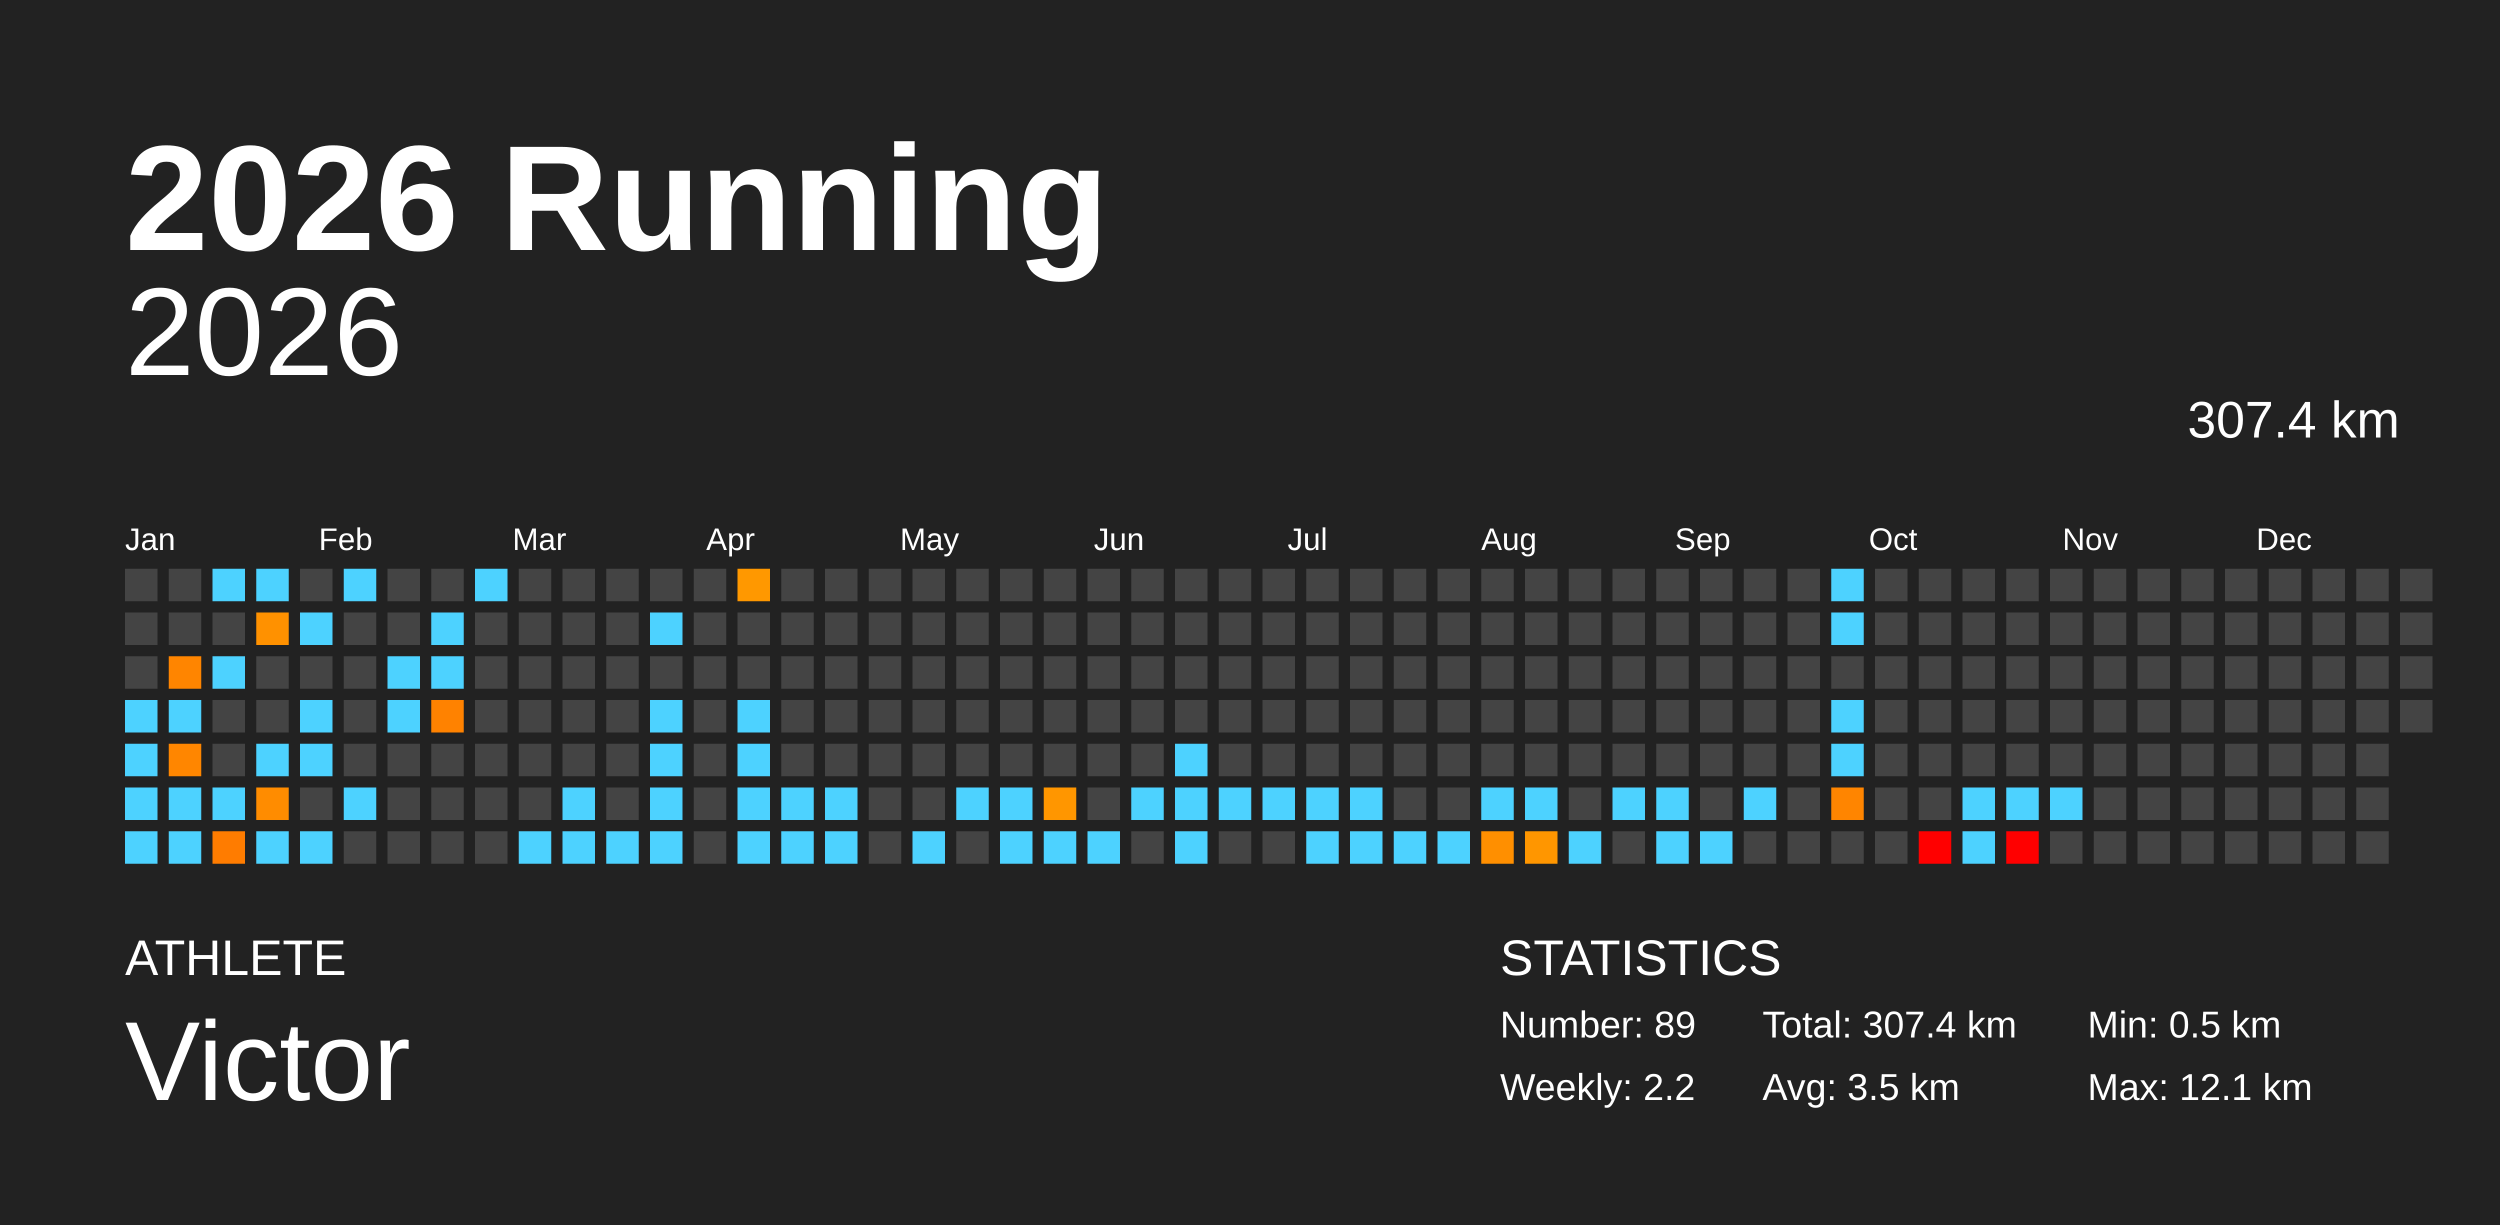
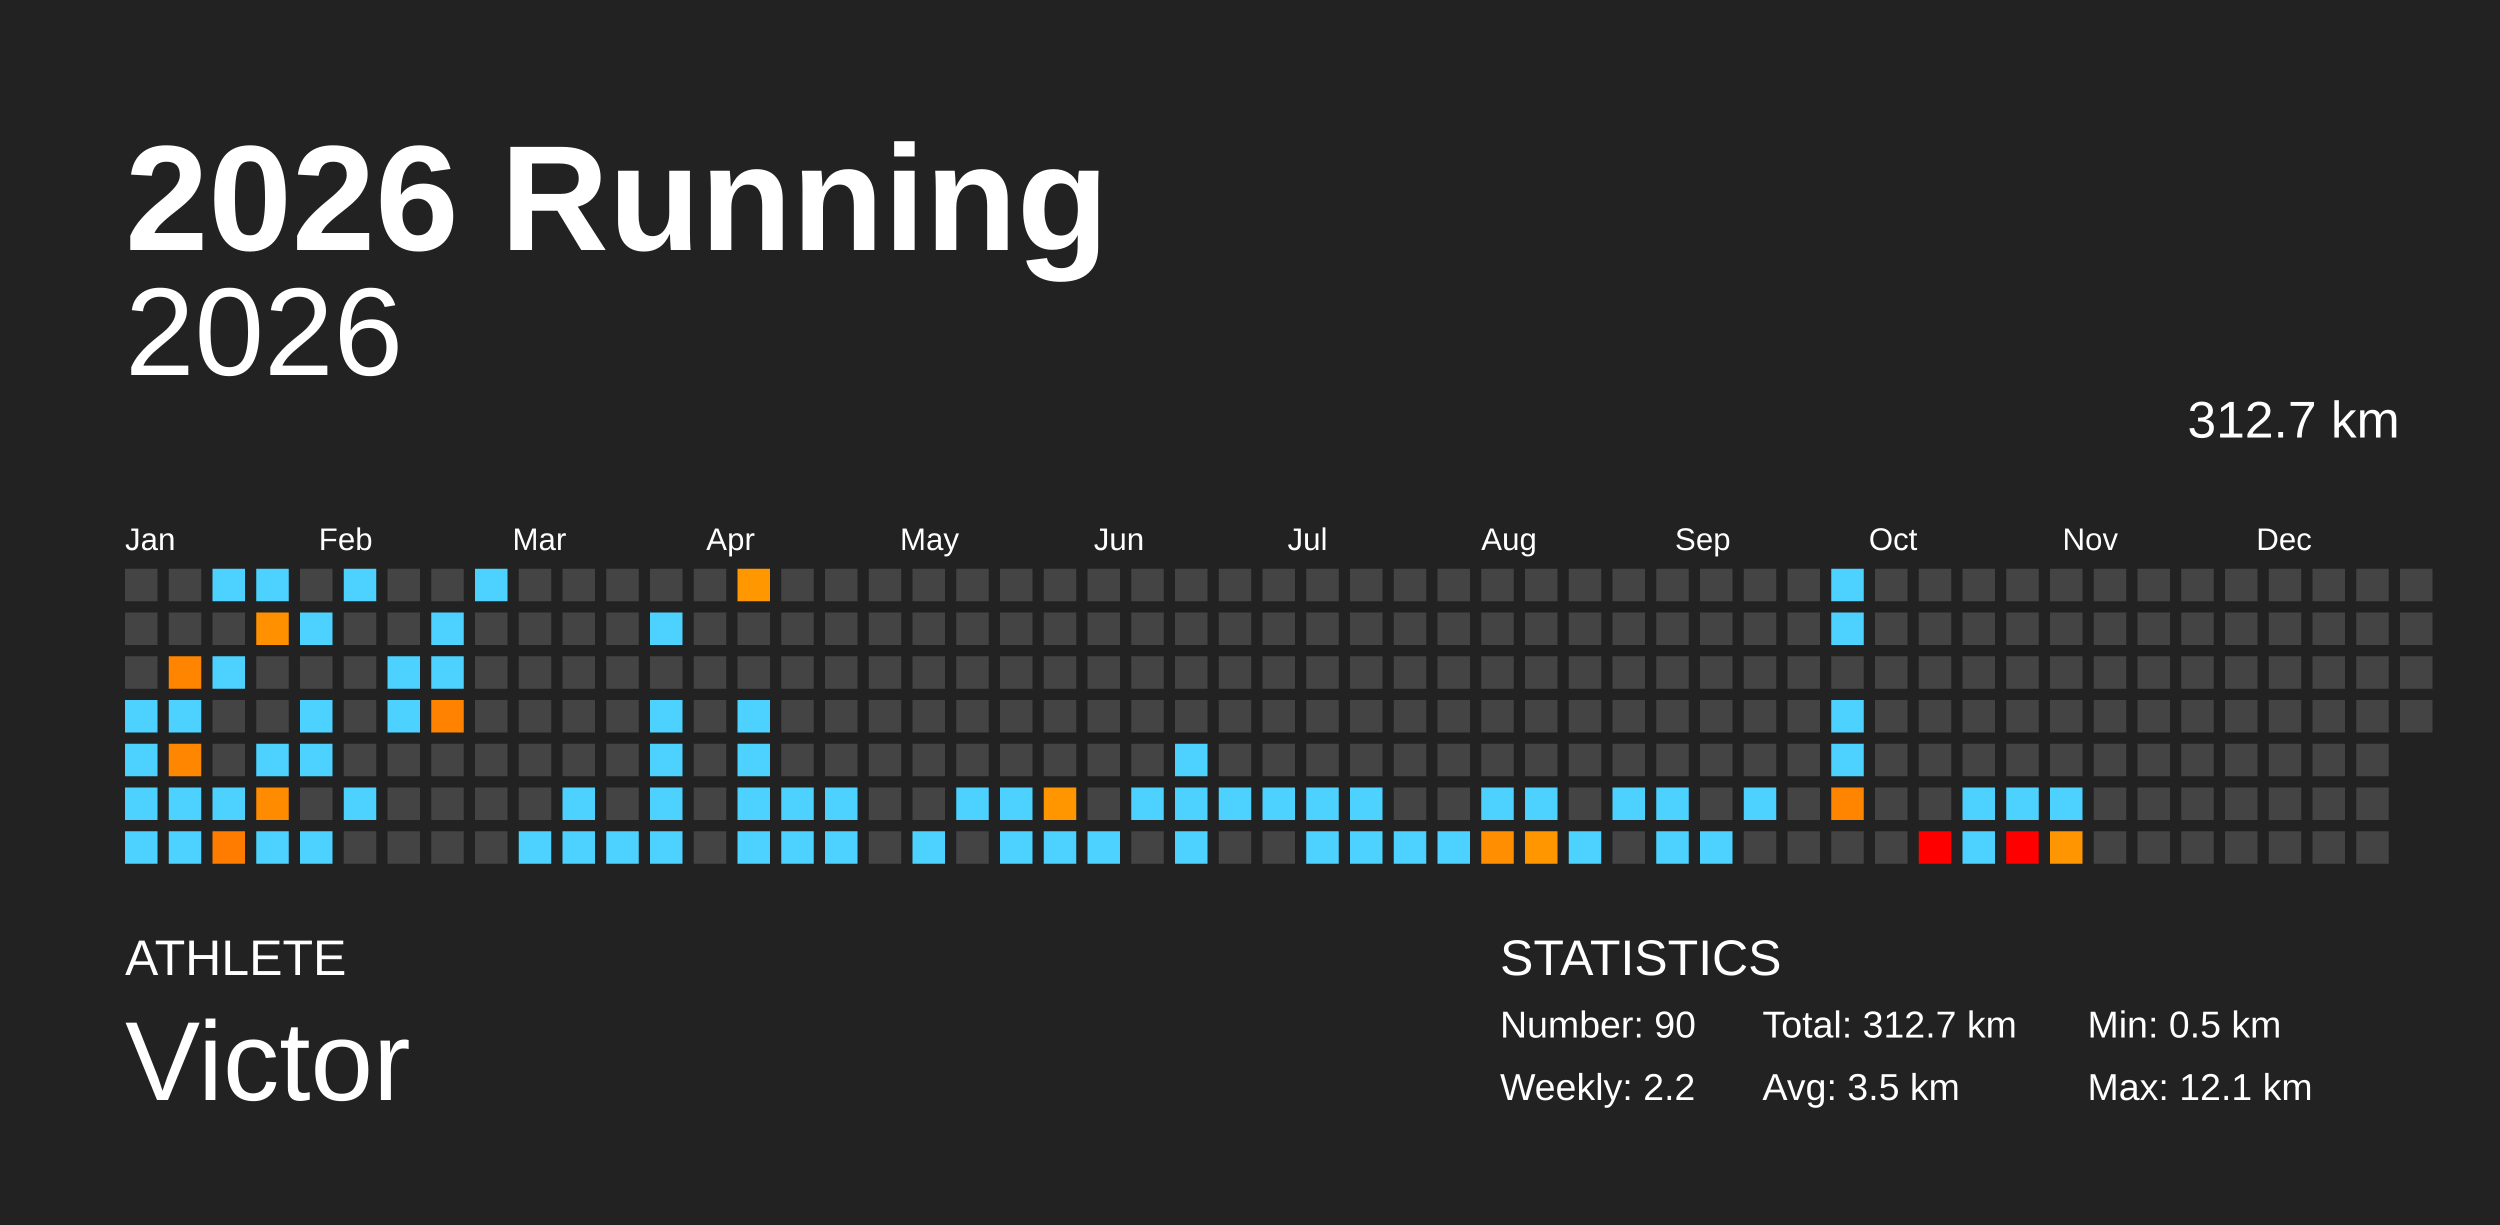
<svg xmlns="http://www.w3.org/2000/svg" baseProfile="full" height="98mm" version="1.1" viewBox="0,0,200,98" width="200mm">
  <defs />
  <rect fill="#222222" height="98" width="200" x="0" y="0" />
  <text fill="#FFFFFF" style="font-size:12px; font-family:Arial; font-weight:bold;" x="10" y="20">2026 Running</text>
  <text fill="#FFFFFF" style="font-size:4px; font-family:Arial" x="10" y="78">ATHLETE</text>
  <text fill="#FFFFFF" style="font-size:9px; font-family:Arial" x="10" y="88">Victor</text>
  <text fill="#FFFFFF" style="font-size:4px; font-family:Arial" x="120" y="78">STATISTICS</text>
-   <text fill="#FFFFFF" style="font-size:3px; font-family:Arial" x="120" y="83">Number: 89</text>
+   <text fill="#FFFFFF" style="font-size:3px; font-family:Arial" x="120" y="83">Number: 90</text>
  <text fill="#FFFFFF" style="font-size:3px; font-family:Arial" x="120" y="88">Weekly: 2.2</text>
-   <text fill="#FFFFFF" style="font-size:3px; font-family:Arial" x="141" y="83">Total: 307.4 km</text>
+   <text fill="#FFFFFF" style="font-size:3px; font-family:Arial" x="141" y="83">Total: 312.7 km</text>
  <text fill="#FFFFFF" style="font-size:3px; font-family:Arial" x="141" y="88">Avg: 3.5 km</text>
  <text fill="#FFFFFF" style="font-size:3px; font-family:Arial" x="167" y="83">Min: 0.5 km</text>
  <text fill="#FFFFFF" style="font-size:3px; font-family:Arial" x="167" y="88">Max: 12.1 km</text>
  <text alignment-baseline="hanging" fill="#FFFFFF" style="font-size:10.0px; font-family:Arial;" x="10" y="30">2026</text>
-   <text alignment-baseline="hanging" fill="#FFFFFF" style="font-size:4.125px; font-family:Arial;" x="175" y="35">307.4 km</text>
+   <text alignment-baseline="hanging" fill="#FFFFFF" style="font-size:4.125px; font-family:Arial;" x="175" y="35">312.7 km</text>
  <text fill="#FFFFFF" style="font-size:2.5px; font-family:Arial" x="10.0" y="44">Jan</text>
  <text fill="#FFFFFF" style="font-size:2.5px; font-family:Arial" x="25.5" y="44">Feb</text>
  <text fill="#FFFFFF" style="font-size:2.5px; font-family:Arial" x="41.0" y="44">Mar</text>
  <text fill="#FFFFFF" style="font-size:2.5px; font-family:Arial" x="56.5" y="44">Apr</text>
  <text fill="#FFFFFF" style="font-size:2.5px; font-family:Arial" x="72.0" y="44">May</text>
  <text fill="#FFFFFF" style="font-size:2.5px; font-family:Arial" x="87.5" y="44">Jun</text>
  <text fill="#FFFFFF" style="font-size:2.5px; font-family:Arial" x="103.0" y="44">Jul</text>
  <text fill="#FFFFFF" style="font-size:2.5px; font-family:Arial" x="118.5" y="44">Aug</text>
  <text fill="#FFFFFF" style="font-size:2.5px; font-family:Arial" x="134.0" y="44">Sep</text>
  <text fill="#FFFFFF" style="font-size:2.5px; font-family:Arial" x="149.5" y="44">Oct</text>
  <text fill="#FFFFFF" style="font-size:2.5px; font-family:Arial" x="165.0" y="44">Nov</text>
  <text fill="#FFFFFF" style="font-size:2.5px; font-family:Arial" x="180.5" y="44">Dec</text>
  <rect fill="#444444" height="2.6" width="2.6" x="10.0" y="45.5" />
  <rect fill="#444444" height="2.6" width="2.6" x="10.0" y="49.0" />
  <rect fill="#444444" height="2.6" width="2.6" x="10.0" y="52.5" />
  <rect fill="#4dd2ff" height="2.6" width="2.6" x="10.0" y="56.0" />
  <rect fill="#4dd2ff" height="2.6" width="2.6" x="10.0" y="59.5" />
  <rect fill="#4dd2ff" height="2.6" width="2.6" x="10.0" y="63.0" />
  <rect fill="#4dd2ff" height="2.6" width="2.6" x="10.0" y="66.5" />
  <rect fill="#444444" height="2.6" width="2.6" x="13.5" y="45.5" />
  <rect fill="#444444" height="2.6" width="2.6" x="13.5" y="49.0" />
  <rect fill="#ff8500" height="2.6" width="2.6" x="13.5" y="52.5" />
  <rect fill="#4dd2ff" height="2.6" width="2.6" x="13.5" y="56.0" />
  <rect fill="#ff8600" height="2.6" width="2.6" x="13.5" y="59.5" />
  <rect fill="#4dd2ff" height="2.6" width="2.6" x="13.5" y="63.0" />
  <rect fill="#4dd2ff" height="2.6" width="2.6" x="13.5" y="66.5" />
  <rect fill="#4dd2ff" height="2.6" width="2.6" x="17.0" y="45.5" />
  <rect fill="#444444" height="2.6" width="2.6" x="17.0" y="49.0" />
  <rect fill="#4dd2ff" height="2.6" width="2.6" x="17.0" y="52.5" />
  <rect fill="#444444" height="2.6" width="2.6" x="17.0" y="56.0" />
  <rect fill="#444444" height="2.6" width="2.6" x="17.0" y="59.5" />
  <rect fill="#4dd2ff" height="2.6" width="2.6" x="17.0" y="63.0" />
  <rect fill="#ff7c00" height="2.6" width="2.6" x="17.0" y="66.5" />
  <rect fill="#4dd2ff" height="2.6" width="2.6" x="20.5" y="45.5" />
  <rect fill="#ff9100" height="2.6" width="2.6" x="20.5" y="49.0" />
  <rect fill="#444444" height="2.6" width="2.6" x="20.5" y="52.5" />
  <rect fill="#444444" height="2.6" width="2.6" x="20.5" y="56.0" />
  <rect fill="#4dd2ff" height="2.6" width="2.6" x="20.5" y="59.5" />
  <rect fill="#ff8c00" height="2.6" width="2.6" x="20.5" y="63.0" />
  <rect fill="#4dd2ff" height="2.6" width="2.6" x="20.5" y="66.5" />
  <rect fill="#444444" height="2.6" width="2.6" x="24.0" y="45.5" />
  <rect fill="#4dd2ff" height="2.6" width="2.6" x="24.0" y="49.0" />
  <rect fill="#444444" height="2.6" width="2.6" x="24.0" y="52.5" />
  <rect fill="#4dd2ff" height="2.6" width="2.6" x="24.0" y="56.0" />
  <rect fill="#4dd2ff" height="2.6" width="2.6" x="24.0" y="59.5" />
  <rect fill="#444444" height="2.6" width="2.6" x="24.0" y="63.0" />
  <rect fill="#4dd2ff" height="2.6" width="2.6" x="24.0" y="66.5" />
  <rect fill="#4dd2ff" height="2.6" width="2.6" x="27.5" y="45.5" />
  <rect fill="#444444" height="2.6" width="2.6" x="27.5" y="49.0" />
  <rect fill="#444444" height="2.6" width="2.6" x="27.5" y="52.5" />
  <rect fill="#444444" height="2.6" width="2.6" x="27.5" y="56.0" />
  <rect fill="#444444" height="2.6" width="2.6" x="27.5" y="59.5" />
  <rect fill="#4dd2ff" height="2.6" width="2.6" x="27.5" y="63.0" />
  <rect fill="#444444" height="2.6" width="2.6" x="27.5" y="66.5" />
  <rect fill="#444444" height="2.6" width="2.6" x="31.0" y="45.5" />
  <rect fill="#444444" height="2.6" width="2.6" x="31.0" y="49.0" />
  <rect fill="#4dd2ff" height="2.6" width="2.6" x="31.0" y="52.5" />
  <rect fill="#4dd2ff" height="2.6" width="2.6" x="31.0" y="56.0" />
  <rect fill="#444444" height="2.6" width="2.6" x="31.0" y="59.5" />
  <rect fill="#444444" height="2.6" width="2.6" x="31.0" y="63.0" />
  <rect fill="#444444" height="2.6" width="2.6" x="31.0" y="66.5" />
  <rect fill="#444444" height="2.6" width="2.6" x="34.5" y="45.5" />
  <rect fill="#4dd2ff" height="2.6" width="2.6" x="34.5" y="49.0" />
  <rect fill="#4dd2ff" height="2.6" width="2.6" x="34.5" y="52.5" />
  <rect fill="#ff8200" height="2.6" width="2.6" x="34.5" y="56.0" />
  <rect fill="#444444" height="2.6" width="2.6" x="34.5" y="59.5" />
  <rect fill="#444444" height="2.6" width="2.6" x="34.5" y="63.0" />
  <rect fill="#444444" height="2.6" width="2.6" x="34.5" y="66.5" />
  <rect fill="#4dd2ff" height="2.6" width="2.6" x="38.0" y="45.5" />
  <rect fill="#444444" height="2.6" width="2.6" x="38.0" y="49.0" />
  <rect fill="#444444" height="2.6" width="2.6" x="38.0" y="52.5" />
  <rect fill="#444444" height="2.6" width="2.6" x="38.0" y="56.0" />
  <rect fill="#444444" height="2.6" width="2.6" x="38.0" y="59.5" />
  <rect fill="#444444" height="2.6" width="2.6" x="38.0" y="63.0" />
  <rect fill="#444444" height="2.6" width="2.6" x="38.0" y="66.5" />
  <rect fill="#444444" height="2.6" width="2.6" x="41.5" y="45.5" />
  <rect fill="#444444" height="2.6" width="2.6" x="41.5" y="49.0" />
  <rect fill="#444444" height="2.6" width="2.6" x="41.5" y="52.5" />
  <rect fill="#444444" height="2.6" width="2.6" x="41.5" y="56.0" />
  <rect fill="#444444" height="2.6" width="2.6" x="41.5" y="59.5" />
  <rect fill="#444444" height="2.6" width="2.6" x="41.5" y="63.0" />
  <rect fill="#4dd2ff" height="2.6" width="2.6" x="41.5" y="66.5" />
  <rect fill="#444444" height="2.6" width="2.6" x="45.0" y="45.5" />
  <rect fill="#444444" height="2.6" width="2.6" x="45.0" y="49.0" />
  <rect fill="#444444" height="2.6" width="2.6" x="45.0" y="52.5" />
  <rect fill="#444444" height="2.6" width="2.6" x="45.0" y="56.0" />
  <rect fill="#444444" height="2.6" width="2.6" x="45.0" y="59.5" />
  <rect fill="#4dd2ff" height="2.6" width="2.6" x="45.0" y="63.0" />
  <rect fill="#4dd2ff" height="2.6" width="2.6" x="45.0" y="66.5" />
  <rect fill="#444444" height="2.6" width="2.6" x="48.5" y="45.5" />
  <rect fill="#444444" height="2.6" width="2.6" x="48.5" y="49.0" />
  <rect fill="#444444" height="2.6" width="2.6" x="48.5" y="52.5" />
  <rect fill="#444444" height="2.6" width="2.6" x="48.5" y="56.0" />
  <rect fill="#444444" height="2.6" width="2.6" x="48.5" y="59.5" />
  <rect fill="#444444" height="2.6" width="2.6" x="48.5" y="63.0" />
  <rect fill="#4dd2ff" height="2.6" width="2.6" x="48.5" y="66.5" />
  <rect fill="#444444" height="2.6" width="2.6" x="52.0" y="45.5" />
  <rect fill="#4dd2ff" height="2.6" width="2.6" x="52.0" y="49.0" />
  <rect fill="#444444" height="2.6" width="2.6" x="52.0" y="52.5" />
  <rect fill="#4dd2ff" height="2.6" width="2.6" x="52.0" y="56.0" />
  <rect fill="#4dd2ff" height="2.6" width="2.6" x="52.0" y="59.5" />
  <rect fill="#4dd2ff" height="2.6" width="2.6" x="52.0" y="63.0" />
  <rect fill="#4dd2ff" height="2.6" width="2.6" x="52.0" y="66.5" />
  <rect fill="#444444" height="2.6" width="2.6" x="55.5" y="45.5" />
  <rect fill="#444444" height="2.6" width="2.6" x="55.5" y="49.0" />
  <rect fill="#444444" height="2.6" width="2.6" x="55.5" y="52.5" />
  <rect fill="#444444" height="2.6" width="2.6" x="55.5" y="56.0" />
  <rect fill="#444444" height="2.6" width="2.6" x="55.5" y="59.5" />
  <rect fill="#444444" height="2.6" width="2.6" x="55.5" y="63.0" />
  <rect fill="#444444" height="2.6" width="2.6" x="55.5" y="66.5" />
  <rect fill="#ff9800" height="2.6" width="2.6" x="59.0" y="45.5" />
  <rect fill="#444444" height="2.6" width="2.6" x="59.0" y="49.0" />
  <rect fill="#444444" height="2.6" width="2.6" x="59.0" y="52.5" />
  <rect fill="#4dd2ff" height="2.6" width="2.6" x="59.0" y="56.0" />
  <rect fill="#4dd2ff" height="2.6" width="2.6" x="59.0" y="59.5" />
  <rect fill="#4dd2ff" height="2.6" width="2.6" x="59.0" y="63.0" />
  <rect fill="#4dd2ff" height="2.6" width="2.6" x="59.0" y="66.5" />
  <rect fill="#444444" height="2.6" width="2.6" x="62.5" y="45.5" />
  <rect fill="#444444" height="2.6" width="2.6" x="62.5" y="49.0" />
  <rect fill="#444444" height="2.6" width="2.6" x="62.5" y="52.5" />
  <rect fill="#444444" height="2.6" width="2.6" x="62.5" y="56.0" />
  <rect fill="#444444" height="2.6" width="2.6" x="62.5" y="59.5" />
  <rect fill="#4dd2ff" height="2.6" width="2.6" x="62.5" y="63.0" />
  <rect fill="#4dd2ff" height="2.6" width="2.6" x="62.5" y="66.5" />
  <rect fill="#444444" height="2.6" width="2.6" x="66.0" y="45.5" />
  <rect fill="#444444" height="2.6" width="2.6" x="66.0" y="49.0" />
  <rect fill="#444444" height="2.6" width="2.6" x="66.0" y="52.5" />
  <rect fill="#444444" height="2.6" width="2.6" x="66.0" y="56.0" />
  <rect fill="#444444" height="2.6" width="2.6" x="66.0" y="59.5" />
  <rect fill="#4dd2ff" height="2.6" width="2.6" x="66.0" y="63.0" />
  <rect fill="#4dd2ff" height="2.6" width="2.6" x="66.0" y="66.5" />
  <rect fill="#444444" height="2.6" width="2.6" x="69.5" y="45.5" />
  <rect fill="#444444" height="2.6" width="2.6" x="69.5" y="49.0" />
  <rect fill="#444444" height="2.6" width="2.6" x="69.5" y="52.5" />
  <rect fill="#444444" height="2.6" width="2.6" x="69.5" y="56.0" />
  <rect fill="#444444" height="2.6" width="2.6" x="69.5" y="59.5" />
  <rect fill="#444444" height="2.6" width="2.6" x="69.5" y="63.0" />
  <rect fill="#444444" height="2.6" width="2.6" x="69.5" y="66.5" />
  <rect fill="#444444" height="2.6" width="2.6" x="73.0" y="45.5" />
  <rect fill="#444444" height="2.6" width="2.6" x="73.0" y="49.0" />
  <rect fill="#444444" height="2.6" width="2.6" x="73.0" y="52.5" />
  <rect fill="#444444" height="2.6" width="2.6" x="73.0" y="56.0" />
  <rect fill="#444444" height="2.6" width="2.6" x="73.0" y="59.5" />
  <rect fill="#444444" height="2.6" width="2.6" x="73.0" y="63.0" />
  <rect fill="#4dd2ff" height="2.6" width="2.6" x="73.0" y="66.5" />
  <rect fill="#444444" height="2.6" width="2.6" x="76.5" y="45.5" />
  <rect fill="#444444" height="2.6" width="2.6" x="76.5" y="49.0" />
  <rect fill="#444444" height="2.6" width="2.6" x="76.5" y="52.5" />
  <rect fill="#444444" height="2.6" width="2.6" x="76.5" y="56.0" />
  <rect fill="#444444" height="2.6" width="2.6" x="76.5" y="59.5" />
  <rect fill="#4dd2ff" height="2.6" width="2.6" x="76.5" y="63.0" />
  <rect fill="#444444" height="2.6" width="2.6" x="76.5" y="66.5" />
  <rect fill="#444444" height="2.6" width="2.6" x="80.0" y="45.5" />
  <rect fill="#444444" height="2.6" width="2.6" x="80.0" y="49.0" />
  <rect fill="#444444" height="2.6" width="2.6" x="80.0" y="52.5" />
  <rect fill="#444444" height="2.6" width="2.6" x="80.0" y="56.0" />
  <rect fill="#444444" height="2.6" width="2.6" x="80.0" y="59.5" />
  <rect fill="#4dd2ff" height="2.6" width="2.6" x="80.0" y="63.0" />
  <rect fill="#4dd2ff" height="2.6" width="2.6" x="80.0" y="66.5" />
  <rect fill="#444444" height="2.6" width="2.6" x="83.5" y="45.5" />
  <rect fill="#444444" height="2.6" width="2.6" x="83.5" y="49.0" />
  <rect fill="#444444" height="2.6" width="2.6" x="83.5" y="52.5" />
  <rect fill="#444444" height="2.6" width="2.6" x="83.5" y="56.0" />
  <rect fill="#444444" height="2.6" width="2.6" x="83.5" y="59.5" />
  <rect fill="#ff9600" height="2.6" width="2.6" x="83.5" y="63.0" />
  <rect fill="#4dd2ff" height="2.6" width="2.6" x="83.5" y="66.5" />
  <rect fill="#444444" height="2.6" width="2.6" x="87.0" y="45.5" />
  <rect fill="#444444" height="2.6" width="2.6" x="87.0" y="49.0" />
  <rect fill="#444444" height="2.6" width="2.6" x="87.0" y="52.5" />
  <rect fill="#444444" height="2.6" width="2.6" x="87.0" y="56.0" />
  <rect fill="#444444" height="2.6" width="2.6" x="87.0" y="59.5" />
  <rect fill="#444444" height="2.6" width="2.6" x="87.0" y="63.0" />
  <rect fill="#4dd2ff" height="2.6" width="2.6" x="87.0" y="66.5" />
  <rect fill="#444444" height="2.6" width="2.6" x="90.5" y="45.5" />
  <rect fill="#444444" height="2.6" width="2.6" x="90.5" y="49.0" />
  <rect fill="#444444" height="2.6" width="2.6" x="90.5" y="52.5" />
  <rect fill="#444444" height="2.6" width="2.6" x="90.5" y="56.0" />
  <rect fill="#444444" height="2.6" width="2.6" x="90.5" y="59.5" />
  <rect fill="#4dd2ff" height="2.6" width="2.6" x="90.5" y="63.0" />
  <rect fill="#444444" height="2.6" width="2.6" x="90.5" y="66.5" />
  <rect fill="#444444" height="2.6" width="2.6" x="94.0" y="45.5" />
  <rect fill="#444444" height="2.6" width="2.6" x="94.0" y="49.0" />
  <rect fill="#444444" height="2.6" width="2.6" x="94.0" y="52.5" />
  <rect fill="#444444" height="2.6" width="2.6" x="94.0" y="56.0" />
  <rect fill="#4dd2ff" height="2.6" width="2.6" x="94.0" y="59.5" />
  <rect fill="#4dd2ff" height="2.6" width="2.6" x="94.0" y="63.0" />
  <rect fill="#4dd2ff" height="2.6" width="2.6" x="94.0" y="66.5" />
  <rect fill="#444444" height="2.6" width="2.6" x="97.5" y="45.5" />
  <rect fill="#444444" height="2.6" width="2.6" x="97.5" y="49.0" />
  <rect fill="#444444" height="2.6" width="2.6" x="97.5" y="52.5" />
  <rect fill="#444444" height="2.6" width="2.6" x="97.5" y="56.0" />
  <rect fill="#444444" height="2.6" width="2.6" x="97.5" y="59.5" />
  <rect fill="#4dd2ff" height="2.6" width="2.6" x="97.5" y="63.0" />
  <rect fill="#444444" height="2.6" width="2.6" x="97.5" y="66.5" />
  <rect fill="#444444" height="2.6" width="2.6" x="101.0" y="45.5" />
  <rect fill="#444444" height="2.6" width="2.6" x="101.0" y="49.0" />
  <rect fill="#444444" height="2.6" width="2.6" x="101.0" y="52.5" />
  <rect fill="#444444" height="2.6" width="2.6" x="101.0" y="56.0" />
  <rect fill="#444444" height="2.6" width="2.6" x="101.0" y="59.5" />
  <rect fill="#4dd2ff" height="2.6" width="2.6" x="101.0" y="63.0" />
  <rect fill="#444444" height="2.6" width="2.6" x="101.0" y="66.5" />
  <rect fill="#444444" height="2.6" width="2.6" x="104.5" y="45.5" />
  <rect fill="#444444" height="2.6" width="2.6" x="104.5" y="49.0" />
  <rect fill="#444444" height="2.6" width="2.6" x="104.5" y="52.5" />
  <rect fill="#444444" height="2.6" width="2.6" x="104.5" y="56.0" />
  <rect fill="#444444" height="2.6" width="2.6" x="104.5" y="59.5" />
  <rect fill="#4dd2ff" height="2.6" width="2.6" x="104.5" y="63.0" />
  <rect fill="#4dd2ff" height="2.6" width="2.6" x="104.5" y="66.5" />
  <rect fill="#444444" height="2.6" width="2.6" x="108.0" y="45.5" />
  <rect fill="#444444" height="2.6" width="2.6" x="108.0" y="49.0" />
  <rect fill="#444444" height="2.6" width="2.6" x="108.0" y="52.5" />
  <rect fill="#444444" height="2.6" width="2.6" x="108.0" y="56.0" />
  <rect fill="#444444" height="2.6" width="2.6" x="108.0" y="59.5" />
  <rect fill="#4dd2ff" height="2.6" width="2.6" x="108.0" y="63.0" />
  <rect fill="#4dd2ff" height="2.6" width="2.6" x="108.0" y="66.5" />
  <rect fill="#444444" height="2.6" width="2.6" x="111.5" y="45.5" />
  <rect fill="#444444" height="2.6" width="2.6" x="111.5" y="49.0" />
  <rect fill="#444444" height="2.6" width="2.6" x="111.5" y="52.5" />
  <rect fill="#444444" height="2.6" width="2.6" x="111.5" y="56.0" />
  <rect fill="#444444" height="2.6" width="2.6" x="111.5" y="59.5" />
  <rect fill="#444444" height="2.6" width="2.6" x="111.5" y="63.0" />
  <rect fill="#4dd2ff" height="2.6" width="2.6" x="111.5" y="66.5" />
  <rect fill="#444444" height="2.6" width="2.6" x="115.0" y="45.5" />
  <rect fill="#444444" height="2.6" width="2.6" x="115.0" y="49.0" />
  <rect fill="#444444" height="2.6" width="2.6" x="115.0" y="52.5" />
  <rect fill="#444444" height="2.6" width="2.6" x="115.0" y="56.0" />
  <rect fill="#444444" height="2.6" width="2.6" x="115.0" y="59.5" />
  <rect fill="#444444" height="2.6" width="2.6" x="115.0" y="63.0" />
  <rect fill="#4dd2ff" height="2.6" width="2.6" x="115.0" y="66.5" />
  <rect fill="#444444" height="2.6" width="2.6" x="118.5" y="45.5" />
  <rect fill="#444444" height="2.6" width="2.6" x="118.5" y="49.0" />
  <rect fill="#444444" height="2.6" width="2.6" x="118.5" y="52.5" />
  <rect fill="#444444" height="2.6" width="2.6" x="118.5" y="56.0" />
  <rect fill="#444444" height="2.6" width="2.6" x="118.5" y="59.5" />
  <rect fill="#4dd2ff" height="2.6" width="2.6" x="118.5" y="63.0" />
  <rect fill="#ff8f00" height="2.6" width="2.6" x="118.5" y="66.5" />
  <rect fill="#444444" height="2.6" width="2.6" x="122.0" y="45.5" />
  <rect fill="#444444" height="2.6" width="2.6" x="122.0" y="49.0" />
  <rect fill="#444444" height="2.6" width="2.6" x="122.0" y="52.5" />
  <rect fill="#444444" height="2.6" width="2.6" x="122.0" y="56.0" />
  <rect fill="#444444" height="2.6" width="2.6" x="122.0" y="59.5" />
  <rect fill="#4dd2ff" height="2.6" width="2.6" x="122.0" y="63.0" />
  <rect fill="#ff9600" height="2.6" width="2.6" x="122.0" y="66.5" />
  <rect fill="#444444" height="2.6" width="2.6" x="125.5" y="45.5" />
  <rect fill="#444444" height="2.6" width="2.6" x="125.5" y="49.0" />
  <rect fill="#444444" height="2.6" width="2.6" x="125.5" y="52.5" />
  <rect fill="#444444" height="2.6" width="2.6" x="125.5" y="56.0" />
  <rect fill="#444444" height="2.6" width="2.6" x="125.5" y="59.5" />
  <rect fill="#444444" height="2.6" width="2.6" x="125.5" y="63.0" />
  <rect fill="#4dd2ff" height="2.6" width="2.6" x="125.5" y="66.5" />
  <rect fill="#444444" height="2.6" width="2.6" x="129.0" y="45.5" />
  <rect fill="#444444" height="2.6" width="2.6" x="129.0" y="49.0" />
  <rect fill="#444444" height="2.6" width="2.6" x="129.0" y="52.5" />
  <rect fill="#444444" height="2.6" width="2.6" x="129.0" y="56.0" />
  <rect fill="#444444" height="2.6" width="2.6" x="129.0" y="59.5" />
  <rect fill="#4dd2ff" height="2.6" width="2.6" x="129.0" y="63.0" />
  <rect fill="#444444" height="2.6" width="2.6" x="129.0" y="66.5" />
  <rect fill="#444444" height="2.6" width="2.6" x="132.5" y="45.5" />
  <rect fill="#444444" height="2.6" width="2.6" x="132.5" y="49.0" />
  <rect fill="#444444" height="2.6" width="2.6" x="132.5" y="52.5" />
  <rect fill="#444444" height="2.6" width="2.6" x="132.5" y="56.0" />
  <rect fill="#444444" height="2.6" width="2.6" x="132.5" y="59.5" />
  <rect fill="#4dd2ff" height="2.6" width="2.6" x="132.5" y="63.0" />
  <rect fill="#4dd2ff" height="2.6" width="2.6" x="132.5" y="66.5" />
  <rect fill="#444444" height="2.6" width="2.6" x="136.0" y="45.5" />
  <rect fill="#444444" height="2.6" width="2.6" x="136.0" y="49.0" />
  <rect fill="#444444" height="2.6" width="2.6" x="136.0" y="52.5" />
  <rect fill="#444444" height="2.6" width="2.6" x="136.0" y="56.0" />
  <rect fill="#444444" height="2.6" width="2.6" x="136.0" y="59.5" />
  <rect fill="#444444" height="2.6" width="2.6" x="136.0" y="63.0" />
  <rect fill="#4dd2ff" height="2.6" width="2.6" x="136.0" y="66.5" />
  <rect fill="#444444" height="2.6" width="2.6" x="139.5" y="45.5" />
  <rect fill="#444444" height="2.6" width="2.6" x="139.5" y="49.0" />
  <rect fill="#444444" height="2.6" width="2.6" x="139.5" y="52.5" />
  <rect fill="#444444" height="2.6" width="2.6" x="139.5" y="56.0" />
  <rect fill="#444444" height="2.6" width="2.6" x="139.5" y="59.5" />
  <rect fill="#4dd2ff" height="2.6" width="2.6" x="139.5" y="63.0" />
  <rect fill="#444444" height="2.6" width="2.6" x="139.5" y="66.5" />
  <rect fill="#444444" height="2.6" width="2.6" x="143.0" y="45.5" />
  <rect fill="#444444" height="2.6" width="2.6" x="143.0" y="49.0" />
  <rect fill="#444444" height="2.6" width="2.6" x="143.0" y="52.5" />
  <rect fill="#444444" height="2.6" width="2.6" x="143.0" y="56.0" />
  <rect fill="#444444" height="2.6" width="2.6" x="143.0" y="59.5" />
  <rect fill="#444444" height="2.6" width="2.6" x="143.0" y="63.0" />
  <rect fill="#444444" height="2.6" width="2.6" x="143.0" y="66.5" />
  <rect fill="#4dd2ff" height="2.6" width="2.6" x="146.5" y="45.5" />
  <rect fill="#4dd2ff" height="2.6" width="2.6" x="146.5" y="49.0" />
  <rect fill="#444444" height="2.6" width="2.6" x="146.5" y="52.5" />
  <rect fill="#4dd2ff" height="2.6" width="2.6" x="146.5" y="56.0" />
  <rect fill="#4dd2ff" height="2.6" width="2.6" x="146.5" y="59.5" />
  <rect fill="#ff8500" height="2.6" width="2.6" x="146.5" y="63.0" />
  <rect fill="#444444" height="2.6" width="2.6" x="146.5" y="66.5" />
  <rect fill="#444444" height="2.6" width="2.6" x="150.0" y="45.5" />
  <rect fill="#444444" height="2.6" width="2.6" x="150.0" y="49.0" />
  <rect fill="#444444" height="2.6" width="2.6" x="150.0" y="52.5" />
  <rect fill="#444444" height="2.6" width="2.6" x="150.0" y="56.0" />
  <rect fill="#444444" height="2.6" width="2.6" x="150.0" y="59.5" />
  <rect fill="#444444" height="2.6" width="2.6" x="150.0" y="63.0" />
  <rect fill="#444444" height="2.6" width="2.6" x="150.0" y="66.5" />
  <rect fill="#444444" height="2.6" width="2.6" x="153.5" y="45.5" />
  <rect fill="#444444" height="2.6" width="2.6" x="153.5" y="49.0" />
  <rect fill="#444444" height="2.6" width="2.6" x="153.5" y="52.5" />
  <rect fill="#444444" height="2.6" width="2.6" x="153.5" y="56.0" />
  <rect fill="#444444" height="2.6" width="2.6" x="153.5" y="59.5" />
  <rect fill="#444444" height="2.6" width="2.6" x="153.5" y="63.0" />
  <rect fill="red" height="2.6" width="2.6" x="153.5" y="66.5" />
  <rect fill="#444444" height="2.6" width="2.6" x="157.0" y="45.5" />
  <rect fill="#444444" height="2.6" width="2.6" x="157.0" y="49.0" />
  <rect fill="#444444" height="2.6" width="2.6" x="157.0" y="52.5" />
  <rect fill="#444444" height="2.6" width="2.6" x="157.0" y="56.0" />
  <rect fill="#444444" height="2.6" width="2.6" x="157.0" y="59.5" />
  <rect fill="#4dd2ff" height="2.6" width="2.6" x="157.0" y="63.0" />
  <rect fill="#4dd2ff" height="2.6" width="2.6" x="157.0" y="66.5" />
  <rect fill="#444444" height="2.6" width="2.6" x="160.5" y="45.5" />
  <rect fill="#444444" height="2.6" width="2.6" x="160.5" y="49.0" />
  <rect fill="#444444" height="2.6" width="2.6" x="160.5" y="52.5" />
  <rect fill="#444444" height="2.6" width="2.6" x="160.5" y="56.0" />
  <rect fill="#444444" height="2.6" width="2.6" x="160.5" y="59.5" />
  <rect fill="#4dd2ff" height="2.6" width="2.6" x="160.5" y="63.0" />
  <rect fill="red" height="2.6" width="2.6" x="160.5" y="66.5" />
  <rect fill="#444444" height="2.6" width="2.6" x="164.0" y="45.5" />
  <rect fill="#444444" height="2.6" width="2.6" x="164.0" y="49.0" />
  <rect fill="#444444" height="2.6" width="2.6" x="164.0" y="52.5" />
  <rect fill="#444444" height="2.6" width="2.6" x="164.0" y="56.0" />
  <rect fill="#444444" height="2.6" width="2.6" x="164.0" y="59.5" />
  <rect fill="#4dd2ff" height="2.6" width="2.6" x="164.0" y="63.0" />
-   <rect fill="#444444" height="2.6" width="2.6" x="164.0" y="66.5" />
+   <rect fill="#ff9500" height="2.6" width="2.6" x="164.0" y="66.5" />
  <rect fill="#444444" height="2.6" width="2.6" x="167.5" y="45.5" />
  <rect fill="#444444" height="2.6" width="2.6" x="167.5" y="49.0" />
  <rect fill="#444444" height="2.6" width="2.6" x="167.5" y="52.5" />
  <rect fill="#444444" height="2.6" width="2.6" x="167.5" y="56.0" />
  <rect fill="#444444" height="2.6" width="2.6" x="167.5" y="59.5" />
  <rect fill="#444444" height="2.6" width="2.6" x="167.5" y="63.0" />
  <rect fill="#444444" height="2.6" width="2.6" x="167.5" y="66.5" />
  <rect fill="#444444" height="2.6" width="2.6" x="171.0" y="45.5" />
  <rect fill="#444444" height="2.6" width="2.6" x="171.0" y="49.0" />
  <rect fill="#444444" height="2.6" width="2.6" x="171.0" y="52.5" />
  <rect fill="#444444" height="2.6" width="2.6" x="171.0" y="56.0" />
  <rect fill="#444444" height="2.6" width="2.6" x="171.0" y="59.5" />
  <rect fill="#444444" height="2.6" width="2.6" x="171.0" y="63.0" />
  <rect fill="#444444" height="2.6" width="2.6" x="171.0" y="66.5" />
  <rect fill="#444444" height="2.6" width="2.6" x="174.5" y="45.5" />
  <rect fill="#444444" height="2.6" width="2.6" x="174.5" y="49.0" />
  <rect fill="#444444" height="2.6" width="2.6" x="174.5" y="52.5" />
  <rect fill="#444444" height="2.6" width="2.6" x="174.5" y="56.0" />
  <rect fill="#444444" height="2.6" width="2.6" x="174.5" y="59.5" />
  <rect fill="#444444" height="2.6" width="2.6" x="174.5" y="63.0" />
  <rect fill="#444444" height="2.6" width="2.6" x="174.5" y="66.5" />
  <rect fill="#444444" height="2.6" width="2.6" x="178.0" y="45.5" />
  <rect fill="#444444" height="2.6" width="2.6" x="178.0" y="49.0" />
  <rect fill="#444444" height="2.6" width="2.6" x="178.0" y="52.5" />
  <rect fill="#444444" height="2.6" width="2.6" x="178.0" y="56.0" />
  <rect fill="#444444" height="2.6" width="2.6" x="178.0" y="59.5" />
  <rect fill="#444444" height="2.6" width="2.6" x="178.0" y="63.0" />
  <rect fill="#444444" height="2.6" width="2.6" x="178.0" y="66.5" />
  <rect fill="#444444" height="2.6" width="2.6" x="181.5" y="45.5" />
  <rect fill="#444444" height="2.6" width="2.6" x="181.5" y="49.0" />
  <rect fill="#444444" height="2.6" width="2.6" x="181.5" y="52.5" />
  <rect fill="#444444" height="2.6" width="2.6" x="181.5" y="56.0" />
  <rect fill="#444444" height="2.6" width="2.6" x="181.5" y="59.5" />
  <rect fill="#444444" height="2.6" width="2.6" x="181.5" y="63.0" />
  <rect fill="#444444" height="2.6" width="2.6" x="181.5" y="66.5" />
  <rect fill="#444444" height="2.6" width="2.6" x="185.0" y="45.5" />
  <rect fill="#444444" height="2.6" width="2.6" x="185.0" y="49.0" />
  <rect fill="#444444" height="2.6" width="2.6" x="185.0" y="52.5" />
  <rect fill="#444444" height="2.6" width="2.6" x="185.0" y="56.0" />
  <rect fill="#444444" height="2.6" width="2.6" x="185.0" y="59.5" />
  <rect fill="#444444" height="2.6" width="2.6" x="185.0" y="63.0" />
  <rect fill="#444444" height="2.6" width="2.6" x="185.0" y="66.5" />
  <rect fill="#444444" height="2.6" width="2.6" x="188.5" y="45.5" />
  <rect fill="#444444" height="2.6" width="2.6" x="188.5" y="49.0" />
  <rect fill="#444444" height="2.6" width="2.6" x="188.5" y="52.5" />
  <rect fill="#444444" height="2.6" width="2.6" x="188.5" y="56.0" />
  <rect fill="#444444" height="2.6" width="2.6" x="188.5" y="59.5" />
  <rect fill="#444444" height="2.6" width="2.6" x="188.5" y="63.0" />
  <rect fill="#444444" height="2.6" width="2.6" x="188.5" y="66.5" />
  <rect fill="#444444" height="2.6" width="2.6" x="192.0" y="45.5" />
  <rect fill="#444444" height="2.6" width="2.6" x="192.0" y="49.0" />
  <rect fill="#444444" height="2.6" width="2.6" x="192.0" y="52.5" />
  <rect fill="#444444" height="2.6" width="2.6" x="192.0" y="56.0" />
</svg>
